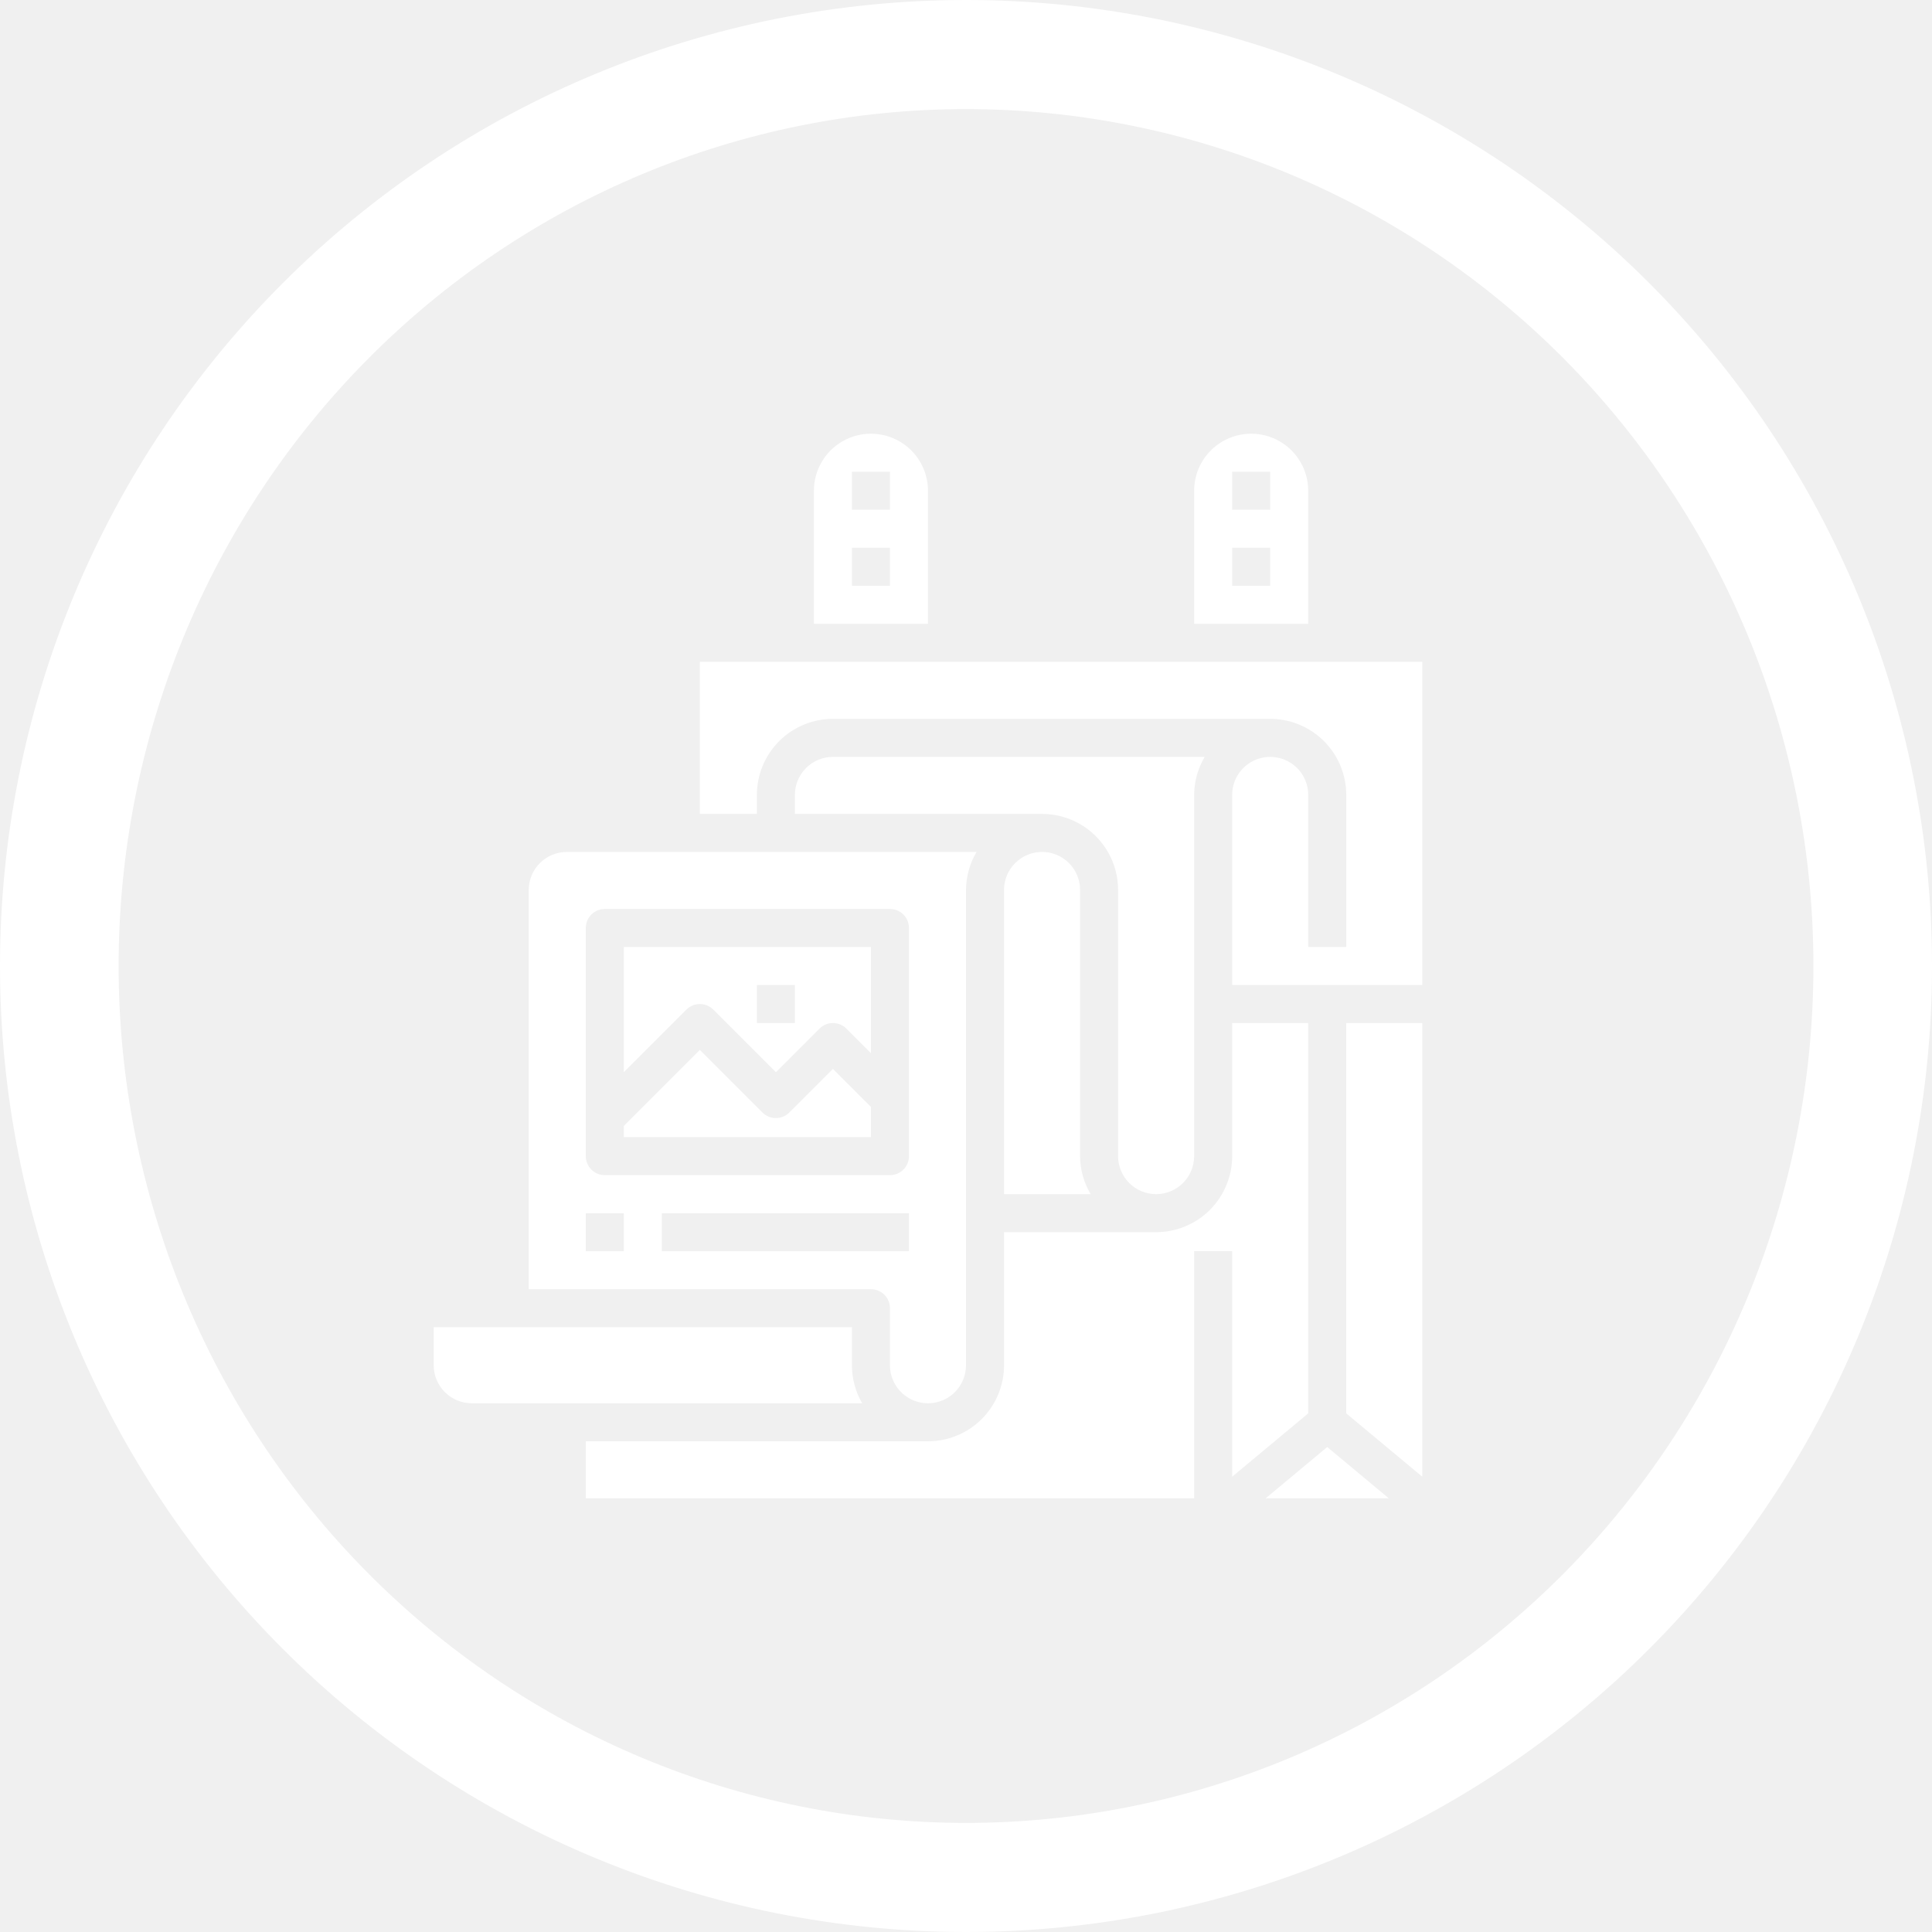
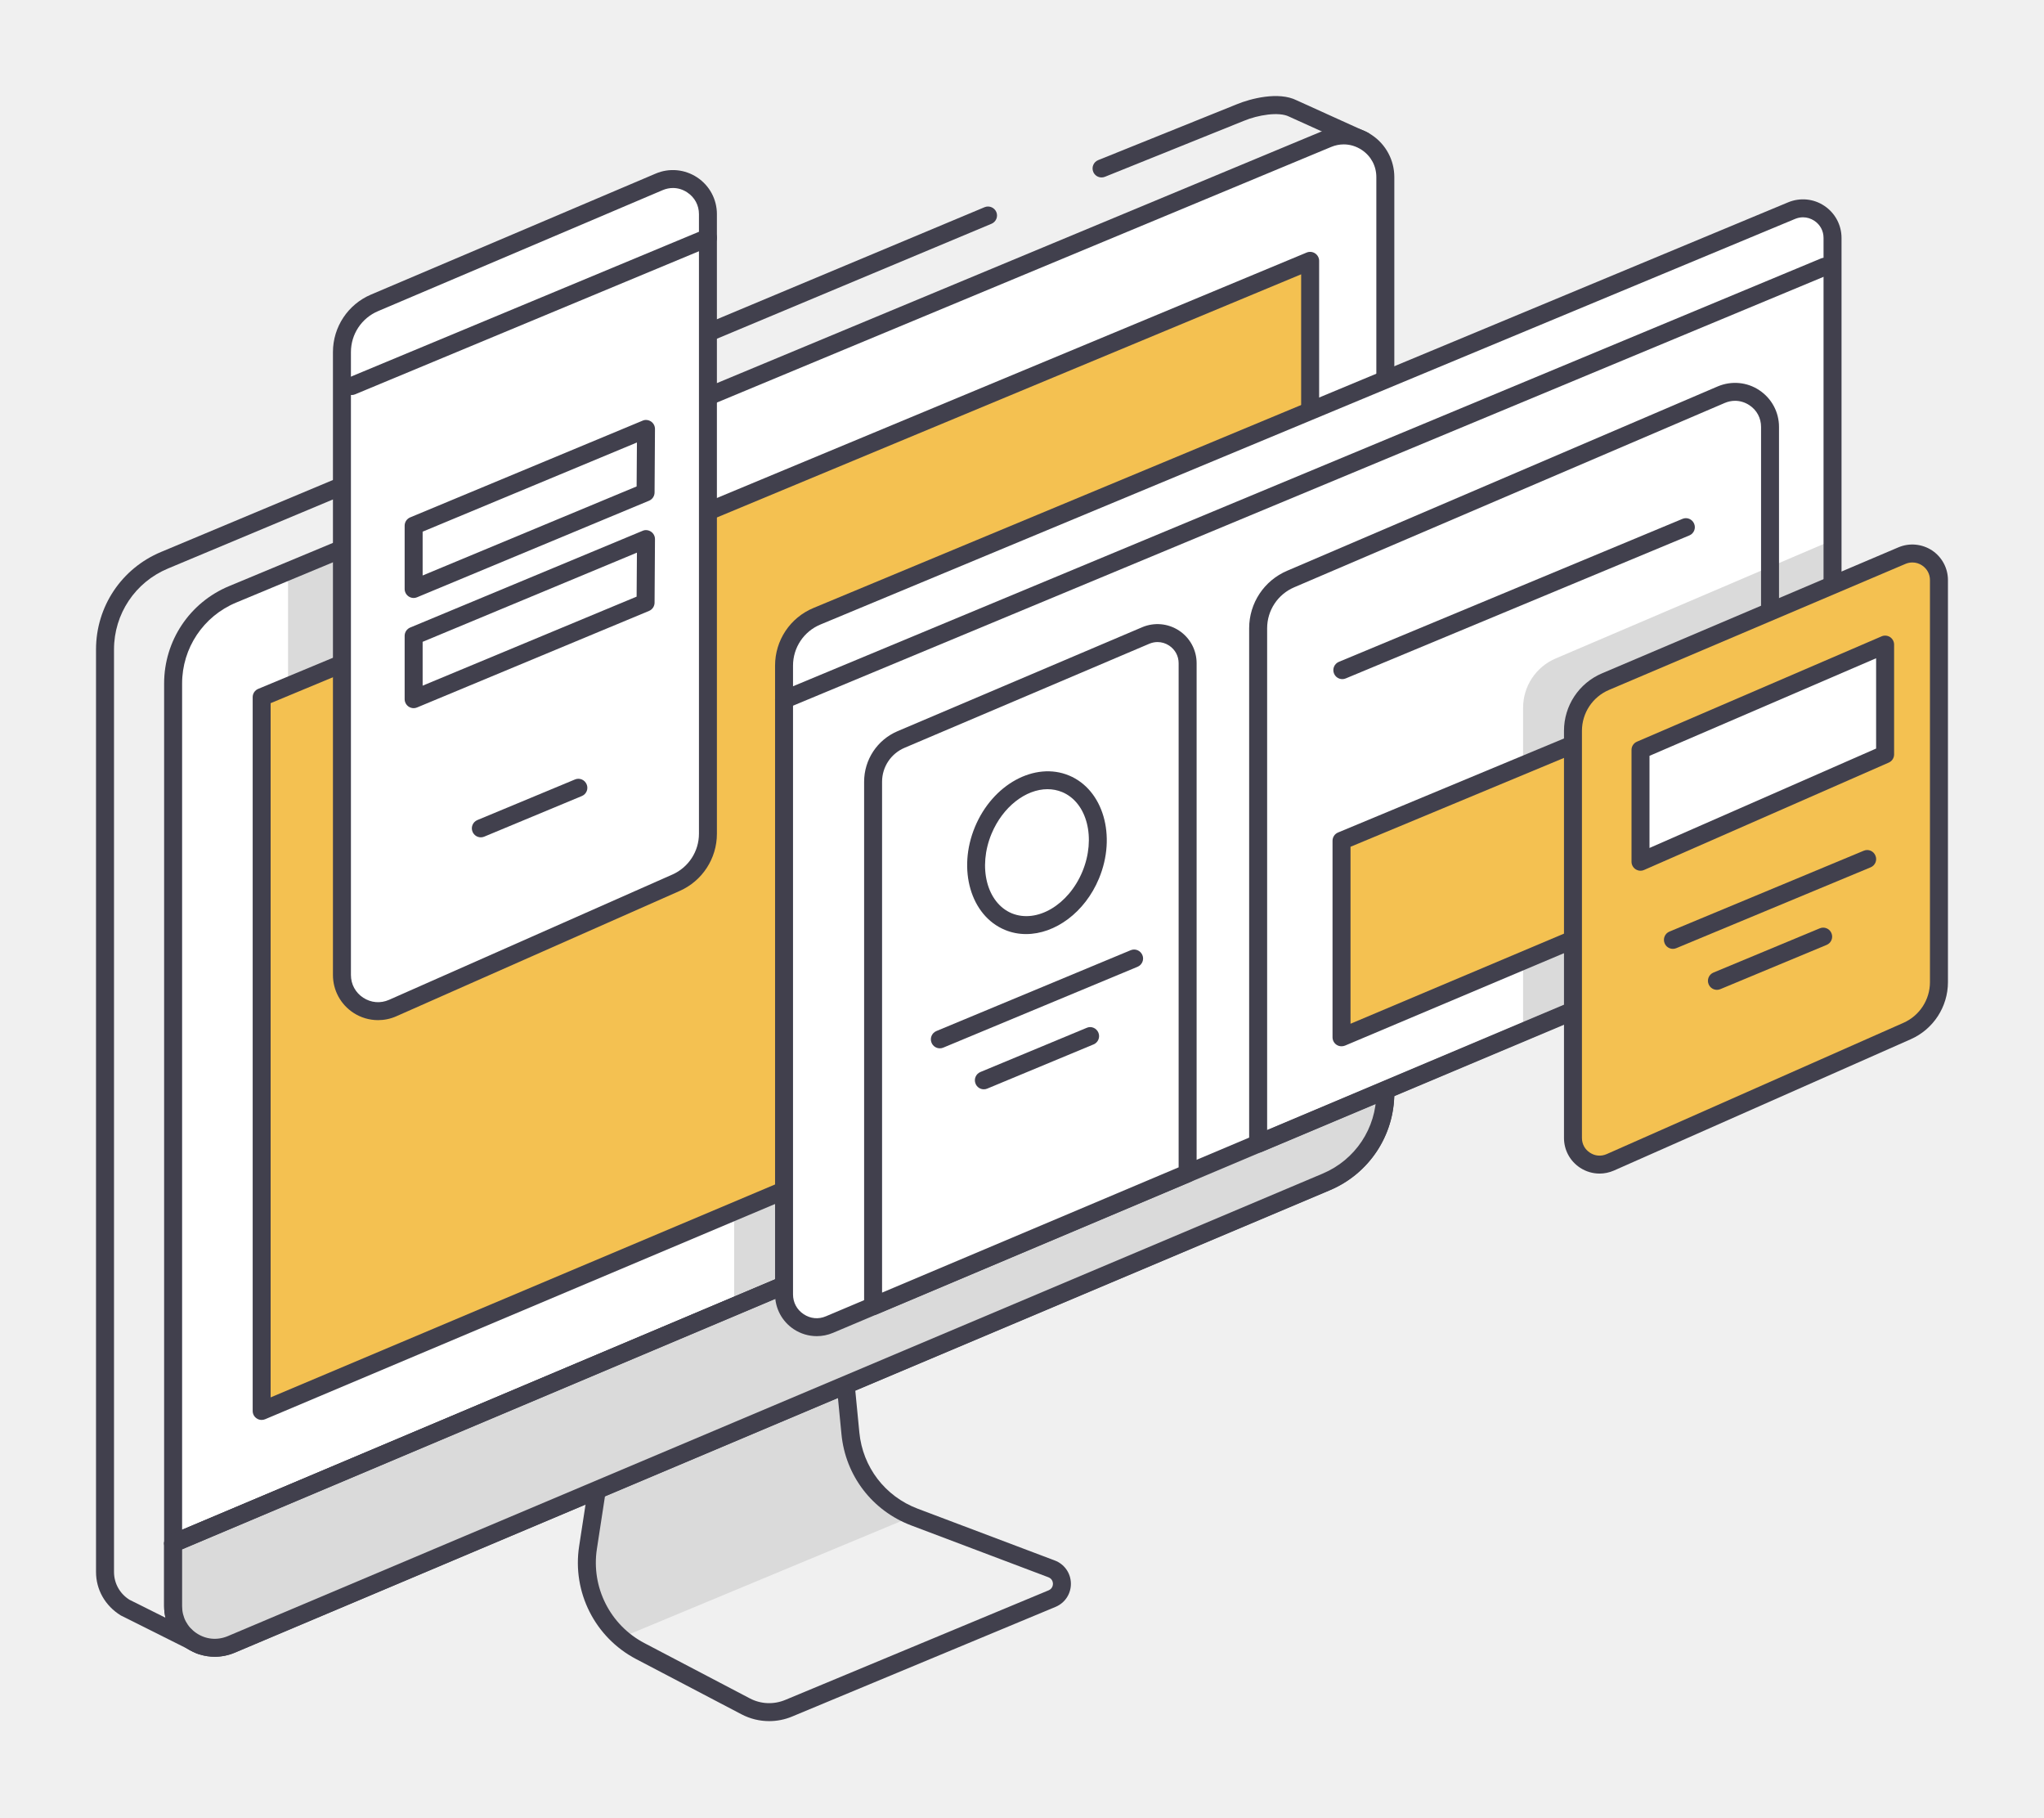
- <svg xmlns="http://www.w3.org/2000/svg" width="752pt" height="752pt" version="1.1" viewBox="0 0 752 752">
-   <g fill="#fff">
-     <path d="m376 0c-49.375 0-98.27 9.727-143.89 28.621-45.621 18.895-87.07 46.59-121.98 81.508-34.918 34.914-62.613 76.363-81.508 121.98-18.895 45.617-28.621 94.512-28.621 143.89 0 99.723 39.617 195.36 110.13 265.87 70.516 70.516 166.15 110.13 265.87 110.13 99.723 0 195.36-39.617 265.87-110.13 70.512-70.512 110.13-166.15 110.13-265.87 0-99.719-39.613-195.36-110.12-265.87-70.516-70.516-166.15-110.13-265.88-110.13zm0 42.465c43.316 0 86.207 8.625 126.23 25.387 40.02 16.762 76.379 41.332 107.01 72.305s54.926 67.738 71.5 108.21c16.578 40.465 25.105 83.84 25.105 127.64 0 88.461-34.75 173.3-96.605 235.84-61.859 62.551-145.75 97.691-233.23 97.691-43.312 0-86.207-8.625-126.22-25.387-40.02-16.762-76.383-41.332-107.01-72.301-30.629-30.973-54.926-67.742-71.504-108.21-16.574-40.469-25.105-83.84-25.105-127.64s8.531-87.172 25.105-127.64c16.578-40.469 40.871-77.238 71.5-108.21 30.629-30.969 66.992-55.539 107.01-72.301 40.02-16.762 82.914-25.387 126.23-25.387z" />
-     <path d="m277.64 392.97 24.367 24.367 16.969-16.969c2.891-2.887 7.574-2.887 10.461 0l9.57 9.57v-41.336h-96.195v48.734l24.367-24.367c2.887-2.887 7.57-2.887 10.461 0zm16.969-9.566h14.801v14.801l-14.801-0.004z" />
-     <path d="m346.4 509.2v22.199c0 5.289 2.82 10.172 7.398 12.816 4.582 2.644 10.223 2.644 14.801 0 4.578-2.644 7.398-7.527 7.398-12.816v-184.99c0.031-5.211 1.453-10.32 4.117-14.801h-159.51c-3.926 0-7.691 1.562-10.465 4.336-2.777 2.777-4.336 6.539-4.336 10.465v155.39h133.2c1.961 0 3.844 0.777 5.231 2.168 1.387 1.387 2.168 3.269 2.168 5.231zm-118.39-147.99c0-4.086 3.312-7.402 7.398-7.402h111c1.961 0 3.844 0.781 5.234 2.168 1.387 1.387 2.164 3.269 2.164 5.234v88.797c0 1.961-0.777 3.844-2.164 5.231-1.391 1.387-3.273 2.168-5.234 2.168h-111c-4.086 0-7.398-3.312-7.398-7.398zm14.801 125.8-14.801-0.004v-14.797h14.801zm14.801-14.801h96.191v14.801l-96.195-0.004z" />
-     <path d="m339 430.86-14.801-14.801-16.969 16.969c-2.887 2.887-7.57 2.887-10.461 0l-24.367-24.367-29.598 29.598v4.336h96.195z" />
-     <path d="m361.2 191.01c0-7.93-4.231-15.258-11.102-19.223-6.867-3.965-15.328-3.965-22.199 0-6.867 3.965-11.098 11.293-11.098 19.223v51.797h44.398zm-14.801 37h-14.801v-14.801h14.801zm0-29.598h-14.801v-14.801h14.801z" />
-     <path d="m450 464.8c3.922 0 7.688-1.559 10.465-4.332 2.773-2.777 4.332-6.543 4.332-10.465v-140.6c0.031-5.211 1.453-10.316 4.113-14.797h-144.71c-3.926 0-7.688 1.559-10.465 4.332-2.773 2.777-4.336 6.543-4.336 10.465v7.398l96.199 0.004c7.848 0 15.379 3.117 20.93 8.668 5.551 5.551 8.668 13.078 8.668 20.93v103.6c0 3.922 1.559 7.688 4.336 10.465 2.773 2.773 6.539 4.332 10.465 4.332z" />
-     <path d="m509.2 191.01c0-7.93-4.231-15.258-11.098-19.223-6.871-3.965-15.332-3.965-22.199 0-6.871 3.965-11.102 11.293-11.102 19.223v51.797h44.398zm-14.801 37h-14.797v-14.801h14.801zm0-29.598h-14.797v-14.801h14.801z" />
-     <path d="m492.64 583.19h47.918l-23.957-19.961z" />
-     <path d="m331.6 531.39v-14.797h-162.79v14.801-0.004c0 3.926 1.559 7.691 4.336 10.465 2.773 2.777 6.539 4.336 10.465 4.336h151.97c-2.613-4.496-3.984-9.602-3.977-14.801z" />
-     <path d="m509.2 550.13v-151.93h-29.598v51.801c0 7.848-3.117 15.379-8.668 20.93-5.551 5.551-13.082 8.668-20.93 8.668h-59.199v51.797c0 7.852-3.117 15.379-8.668 20.93-5.551 5.551-13.082 8.668-20.93 8.668h-133.2v22.199h236.79v-96.195h14.801v87.797z" />
-     <path d="m405.6 331.6c-3.926 0-7.691 1.562-10.465 4.336-2.777 2.777-4.336 6.539-4.336 10.465v118.39h33.715c-2.664-4.477-4.086-9.586-4.117-14.797v-103.6c0-3.926-1.559-7.688-4.332-10.465-2.777-2.773-6.543-4.336-10.465-4.336z" />
-     <path d="m524 550.13 29.598 24.66v-176.59h-29.598z" />
-     <path d="m272.41 257.61v59.199h22.199v-7.402c0-7.848 3.117-15.375 8.668-20.93 5.551-5.551 13.078-8.668 20.93-8.668h170.2c7.848 0 15.375 3.117 20.926 8.668 5.555 5.555 8.672 13.082 8.672 20.93v59.199h-14.801v-59.199c0-5.285-2.82-10.172-7.398-12.816-4.578-2.641-10.223-2.641-14.801 0-4.578 2.644-7.398 7.531-7.398 12.816v74h73.996v-125.8z" />
+ <svg xmlns="http://www.w3.org/2000/svg" width="21.287mm" height="18.92mm" viewBox="0 0 21.287 18.92" version="1.1" id="svg8037">
+   <defs id="defs8031" />
+   <g id="layer1" transform="translate(-90.95619,-63.7491)">
+     <g id="g14571" transform="matrix(0.3527778,0,0,-0.3527778,-48.93764,121.6709)">
+       <g id="g1664" transform="translate(421.6545,121.8854)">
+         <path d="M 0,0 -1.167,12.011 -5.672,10.137 -7.747,-3.371 c -0.155,-1.011 0.232,-2.005 0.979,-2.658 l 8.613,3.583 C 0.822,-2.038 0.107,-1.099 0,0" style="fill:#dadada;fill-opacity:1;fill-rule:nonzero;stroke:none" id="path1666" />
+       </g>
+       <g id="g1668" transform="translate(416.2224,131.8347)">
+         <path d="m 0,0 -2.052,-13.36 c -0.174,-1.131 0.389,-2.249 1.404,-2.781 l 3.111,-1.631 c 0.325,-0.171 0.705,-0.186 1.044,-0.046 l 7.776,3.235 c 0.12,0.051 0.128,0.163 0.128,0.196 -10e-4,0.033 -0.013,0.144 -0.135,0.19 l -4.047,1.529 c -1.152,0.435 -1.942,1.467 -2.061,2.692 L 4.036,1.68 Z m 3.033,-18.443 c -0.281,0 -0.56,0.067 -0.816,0.201 l -3.112,1.631 c -1.214,0.637 -1.891,1.976 -1.681,3.332 l 2.075,13.507 c 0.014,0.091 0.074,0.168 0.16,0.204 L 4.164,2.307 C 4.24,2.34 4.33,2.333 4.402,2.29 4.474,2.247 4.521,2.172 4.53,2.088 L 5.696,-9.924 c 0.1,-1.023 0.759,-1.885 1.721,-2.249 l 4.046,-1.528 c 0.286,-0.107 0.473,-0.373 0.478,-0.678 0.005,-0.304 -0.173,-0.576 -0.454,-0.693 L 3.71,-18.308 c -0.218,-0.091 -0.447,-0.135 -0.677,-0.135" style="fill:#41404d;fill-opacity:1;fill-rule:nonzero;stroke:none" id="path1670" />
+       </g>
+       <g id="g1672" transform="translate(402.4621,115.3683)">
+         <path d="m 0,0 c -0.041,0 -0.081,0.009 -0.118,0.028 l -2.23,1.115 c -0.465,0.288 -0.73,0.763 -0.73,1.283 v 27.227 c 0,1.263 0.754,2.391 1.919,2.876 l 24.311,10.175 c 0.134,0.056 0.291,-0.007 0.348,-0.142 0.057,-0.135 -0.008,-0.291 -0.143,-0.347 L -0.955,32.04 C -1.922,31.637 -2.547,30.7 -2.547,29.653 V 2.426 c 0,-0.336 0.171,-0.642 0.457,-0.821 L 0.118,0.503 C 0.25,0.437 0.303,0.278 0.237,0.147 0.191,0.054 0.098,0 0,0" style="fill:#41404d;fill-opacity:1;fill-rule:nonzero;stroke:none" id="path1674" />
+       </g>
+       <g id="g1676" transform="translate(429.0686,158.9509)">
+         <path d="m 0,0 c -0.105,0 -0.204,0.062 -0.246,0.166 -0.055,0.136 0.011,0.29 0.146,0.345 L 3.991,2.159 C 4.396,2.327 5.225,2.544 5.76,2.276 L 7.836,1.335 C 7.969,1.275 8.029,1.118 7.968,0.985 7.907,0.852 7.752,0.793 7.617,0.853 L 5.532,1.797 C 5.235,1.944 4.621,1.847 4.192,1.667 L 0.099,0.019 C 0.066,0.006 0.033,0 0,0" style="fill:#41404d;fill-opacity:1;fill-rule:nonzero;stroke:none" id="path1678" />
+       </g>
+       <g id="g1680" transform="translate(403.4148,146.6452)">
+         <path d="m 0,0 32.329,13.45 c 0.81,0.337 1.702,-0.258 1.702,-1.135 v -27.033 c 0,-1.146 -0.686,-2.18 -1.741,-2.625 L -0.047,-30.991 c -0.811,-0.342 -1.708,0.253 -1.708,1.133 V -2.631 C -1.755,-1.48 -1.062,-0.442 0,0" style="fill:#ffffff;fill-opacity:1;fill-rule:nonzero;stroke:none" id="path1682" />
+       </g>
+       <g id="g1684" transform="translate(405.0529,143.9362)">
+         <path d="M 0,0 V 3.39 L 1.591,4.052 V 0.662 Z" style="fill:#dadada;fill-opacity:1;fill-rule:nonzero;stroke:none" id="path1686" />
+       </g>
+       <g id="g1688" transform="translate(435.7434,160.0954)">
+         <path d="m 0,0 h 0.006 z m 0.476,-0.169 c -0.126,0 -0.252,-0.025 -0.374,-0.076 l -32.33,-13.449 c -0.965,-0.404 -1.59,-1.341 -1.59,-2.387 v -27.227 c 0,-0.33 0.157,-0.623 0.432,-0.804 0.274,-0.183 0.605,-0.214 0.907,-0.084 l 32.336,13.647 c 0.96,0.405 1.58,1.34 1.58,2.382 v 27.032 c 0,0.327 -0.156,0.62 -0.429,0.802 -0.163,0.108 -0.347,0.164 -0.532,0.164 m -33.33,-44.635 c -0.29,0 -0.577,0.084 -0.825,0.249 -0.42,0.278 -0.67,0.744 -0.67,1.247 v 27.227 c 0,1.262 0.753,2.391 1.918,2.875 L -0.102,0.245 C 0.359,0.437 0.884,0.387 1.303,0.108 1.719,-0.169 1.968,-0.634 1.968,-1.135 v -27.032 c 0,-1.257 -0.747,-2.383 -1.904,-2.871 l -32.336,-13.648 c -0.187,-0.078 -0.385,-0.118 -0.582,-0.118" style="fill:#41404d;fill-opacity:1;fill-rule:nonzero;stroke:none" id="path1690" />
+       </g>
+       <g id="g1692" transform="translate(418.2224,125.6335)">
+         <path d="M 0,0 V 2.848 L 1.591,3.51 V 0.662 Z" style="fill:#dadada;fill-opacity:1;fill-rule:nonzero;stroke:none" id="path1694" />
+       </g>
+       <g id="g1696" transform="translate(437.4455,133.7497)">
+         <path d="M 0,0 -35.785,-15.111" style="fill:#dadada;fill-opacity:1;fill-rule:nonzero;stroke:none" id="path1698" />
+       </g>
+       <g id="g1700" transform="translate(401.6599,118.3727)">
+         <path d="m 0,0 c -0.104,0 -0.202,0.061 -0.245,0.162 -0.056,0.135 0.007,0.291 0.141,0.348 l 35.786,15.112 c 0.138,0.058 0.292,-0.008 0.348,-0.142 0.056,-0.135 -0.007,-0.291 -0.141,-0.348 L 0.104,0.021 C 0.069,0.006 0.034,0 0,0" style="fill:#41404d;fill-opacity:1;fill-rule:nonzero;stroke:none" id="path1702" />
+       </g>
+       <g id="g1704" transform="translate(437.4455,133.7497)">
+         <path d="m 0,0 v -1.818 c 0,-1.144 -0.687,-2.18 -1.746,-2.625 l -32.33,-13.655 c -0.818,-0.337 -1.709,0.253 -1.709,1.132 v 1.855 z" style="fill:#dadada;fill-opacity:1;fill-rule:nonzero;stroke:none" id="path1706" />
+       </g>
+       <g id="g1708" transform="translate(401.9255,118.4621)">
+         <path d="m 0,0 v -1.678 c 0,-0.326 0.154,-0.616 0.425,-0.797 0.274,-0.184 0.608,-0.217 0.919,-0.089 l 32.327,13.653 c 0.962,0.405 1.583,1.339 1.583,2.381 v 1.418 z m 0.964,-3.17 c -0.294,0 -0.585,0.086 -0.835,0.253 -0.413,0.277 -0.66,0.741 -0.66,1.239 v 1.854 c 0,0.107 0.065,0.203 0.162,0.244 l 35.785,15.112 c 0.083,0.033 0.177,0.027 0.25,-0.024 0.074,-0.049 0.119,-0.132 0.119,-0.22 V 13.47 c 0,-1.256 -0.749,-2.382 -1.908,-2.87 L 1.548,-3.054 C 1.359,-3.132 1.161,-3.17 0.964,-3.17" style="fill:#41404d;fill-opacity:1;fill-rule:nonzero;stroke:none" id="path1710" />
+       </g>
+       <g id="g1712" transform="translate(404.2732,143.612)">
+         <path d="M 0,0 30.953,12.877 V -8.003 L 0,-21.066 Z" style="fill:#f4c151;fill-opacity:1;fill-rule:nonzero;stroke:none" id="path1714" />
+       </g>
+       <g id="g1716" transform="translate(404.5388,143.4348)">
+         <path d="M 0,0 V -20.489 L 30.422,-7.65 v 20.307 z m -0.265,-21.154 c -0.052,0 -0.103,0.014 -0.147,0.045 -0.074,0.048 -0.118,0.131 -0.118,0.22 V 0.177 c 0,0.107 0.064,0.204 0.163,0.245 L 30.586,13.3 c 0.081,0.033 0.175,0.024 0.248,-0.025 0.074,-0.049 0.119,-0.132 0.119,-0.22 V -7.826 c 0,-0.107 -0.064,-0.203 -0.162,-0.245 L -0.162,-21.133 c -0.033,-0.014 -0.068,-0.021 -0.103,-0.021" style="fill:#41404d;fill-opacity:1;fill-rule:nonzero;stroke:none" id="path1718" />
+       </g>
+       <g id="g1720" transform="translate(401.6599,118.6389)">
+         <path d="M 0,0 35.786,15.104" style="fill:#ffffff;fill-opacity:1;fill-rule:nonzero;stroke:none" id="path1722" />
+       </g>
+       <g id="g1724" transform="translate(401.6599,118.3737)">
+         <path d="m 0,0 c -0.104,0 -0.202,0.061 -0.245,0.162 -0.056,0.135 0.007,0.291 0.141,0.348 l 35.787,15.103 c 0.137,0.059 0.292,-0.007 0.348,-0.141 0.057,-0.136 -0.007,-0.291 -0.141,-0.348 L 0.104,0.021 C 0.069,0.006 0.034,0 0,0" style="fill:#41404d;fill-opacity:1;fill-rule:nonzero;stroke:none" id="path1726" />
+       </g>
+       <g id="g1728" transform="translate(420.6677,146.0012)">
+         <path d="m 0,0 28.772,11.97 c 0.575,0.239 1.208,-0.183 1.208,-0.806 V -7.36 c 0,-0.635 -0.38,-1.208 -0.965,-1.455 L 0.368,-20.905 c -0.637,-0.269 -1.341,0.198 -1.341,0.889 v 18.558 c 0,0.637 0.384,1.213 0.973,1.458" style="fill:#ffffff;fill-opacity:1;fill-rule:nonzero;stroke:none" id="path1730" />
+       </g>
+       <g id="g1732" transform="translate(407.6057,155.2502)">
+         <path d="M 0,0 8.403,3.57 C 9.085,3.86 9.842,3.359 9.842,2.618 V -15.67 c 0,-0.625 -0.369,-1.192 -0.941,-1.445 l -8.365,-3.698 c -0.705,-0.312 -1.498,0.205 -1.498,0.975 V -1.454 C -0.962,-0.82 -0.583,-0.248 0,0" style="fill:#ffffff;fill-opacity:1;fill-rule:nonzero;stroke:none" id="path1734" />
+       </g>
+       <g id="g1736" transform="translate(407.6062,155.2502)">
+         <path d="M 0,0 H 0.006 Z M 8.81,3.389 C 8.708,3.389 8.606,3.368 8.506,3.326 L 0.104,-0.245 c -0.487,-0.206 -0.801,-0.681 -0.801,-1.209 v -18.383 c 0,-0.276 0.133,-0.52 0.364,-0.672 0.233,-0.15 0.507,-0.173 0.761,-0.062 l 8.365,3.698 c 0.476,0.211 0.784,0.683 0.784,1.203 V 2.618 C 9.577,2.88 9.451,3.114 9.231,3.259 9.102,3.345 8.957,3.389 8.81,3.389 M 0.104,-21.17 c -0.254,0 -0.507,0.072 -0.727,0.216 -0.379,0.247 -0.605,0.665 -0.605,1.117 v 18.383 c 0,0.742 0.442,1.408 1.124,1.698 l 8.403,3.57 C 8.701,3.986 9.159,3.943 9.524,3.702 9.89,3.46 10.107,3.055 10.107,2.618 V -15.67 c 0,-0.73 -0.431,-1.392 -1.099,-1.687 L 0.643,-21.056 C 0.47,-21.133 0.286,-21.17 0.104,-21.17" style="fill:#41404d;fill-opacity:1;fill-rule:nonzero;stroke:none" id="path1738" />
+       </g>
+       <g id="g1740" transform="translate(415.6203,151.528)">
+         <path d="m 0,0 -6.86,-2.854 v -1.869 l 6.847,2.848 z" style="fill:#ffffff;fill-opacity:1;fill-rule:nonzero;stroke:none" id="path1742" />
+       </g>
+       <g id="g1744" transform="translate(409.0261,148.4963)">
+         <path d="m 0,0 v -1.293 l 6.317,2.628 0.009,1.297 z m -0.265,-1.957 c -0.052,0 -0.103,0.016 -0.148,0.045 -0.073,0.05 -0.118,0.132 -0.118,0.221 v 1.868 c 0,0.107 0.065,0.204 0.164,0.245 l 6.86,2.854 C 6.573,3.313 6.667,3.3 6.742,3.252 6.816,3.202 6.86,3.118 6.859,3.029 L 6.847,1.155 C 6.846,1.05 6.782,0.954 6.683,0.913 L -0.164,-1.936 C -0.196,-1.95 -0.231,-1.957 -0.265,-1.957" style="fill:#41404d;fill-opacity:1;fill-rule:nonzero;stroke:none" id="path1746" />
+       </g>
+       <g id="g1748" transform="translate(415.6203,148.2766)">
+         <path d="m 0,0 -6.86,-2.854 v -1.869 l 6.847,2.848 z" style="fill:#ffffff;fill-opacity:1;fill-rule:nonzero;stroke:none" id="path1750" />
+       </g>
+       <g id="g1752" transform="translate(409.0261,145.2453)">
+         <path d="m 0,0 v -1.294 l 6.317,2.628 0.009,1.298 z m -0.265,-1.958 c -0.052,0 -0.103,0.016 -0.148,0.045 -0.073,0.05 -0.118,0.132 -0.118,0.221 v 1.869 c 0,0.107 0.065,0.204 0.164,0.245 l 6.86,2.854 C 6.573,3.312 6.667,3.301 6.742,3.251 6.816,3.202 6.86,3.118 6.859,3.029 L 6.847,1.154 C 6.846,1.049 6.782,0.953 6.683,0.912 l -6.847,-2.849 c -0.032,-0.014 -0.067,-0.021 -0.101,-0.021" style="fill:#41404d;fill-opacity:1;fill-rule:nonzero;stroke:none" id="path1754" />
+       </g>
+       <g id="g1756" transform="translate(410.7444,139.4753)">
+         <path d="m 0,0 c -0.104,0 -0.202,0.061 -0.245,0.164 -0.057,0.134 0.008,0.29 0.143,0.346 L 2.777,1.707 C 2.912,1.765 3.067,1.7 3.124,1.563 3.181,1.429 3.116,1.273 2.98,1.218 L 0.102,0.021 C 0.068,0.006 0.034,0 0,0" style="fill:#41404d;fill-opacity:1;fill-rule:nonzero;stroke:none" id="path1758" />
+       </g>
+       <g id="g1760" transform="translate(406.9328,152.5295)">
+         <path d="m 0,0 c -0.104,0 -0.202,0.062 -0.245,0.164 -0.057,0.135 0.008,0.29 0.143,0.346 L 10.414,4.886 C 10.547,4.939 10.704,4.877 10.76,4.743 10.817,4.607 10.753,4.452 10.617,4.396 L 0.102,0.021 C 0.068,0.006 0.034,0 0,0" style="fill:#41404d;fill-opacity:1;fill-rule:nonzero;stroke:none" id="path1762" />
+       </g>
+       <g id="g1764" transform="translate(450.6477,137.5944)">
+         <path d="M 0,0 V 10.651 L -8.173,7.16 C -8.756,6.912 -9.135,6.339 -9.135,5.706 v -9.577 z" style="fill:#dadada;fill-opacity:1;fill-rule:nonzero;stroke:none" id="path1766" />
+       </g>
+       <g id="g1768" transform="translate(449.4392,157.9714)">
+         <path d="m 0,0 h 0.006 z m 0.338,-0.197 c -0.08,0 -0.159,-0.016 -0.236,-0.048 l -28.771,-11.97 c -0.492,-0.204 -0.81,-0.681 -0.81,-1.214 v -18.557 c 0,-0.239 0.114,-0.452 0.313,-0.583 0.199,-0.133 0.438,-0.158 0.66,-0.062 l 28.645,12.09 c 0.489,0.206 0.804,0.681 0.804,1.21 v 18.525 c 0,0.207 -0.098,0.391 -0.27,0.505 -0.103,0.069 -0.219,0.104 -0.335,0.104 m -29.116,-33.021 c -0.239,0 -0.476,0.07 -0.681,0.206 -0.344,0.229 -0.55,0.613 -0.55,1.026 v 18.557 c 0,0.749 0.446,1.417 1.136,1.703 L -0.102,0.245 C 0.25,0.391 0.65,0.354 0.967,0.141 1.284,-0.07 1.474,-0.424 1.474,-0.806 v -18.525 c 0,-0.744 -0.443,-1.41 -1.129,-1.699 L -28.3,-33.121 c -0.154,-0.065 -0.317,-0.097 -0.478,-0.097" style="fill:#41404d;fill-opacity:1;fill-rule:nonzero;stroke:none" id="path1770" />
+       </g>
+       <g id="g1772" transform="translate(447.7697,152.3586)">
+         <path d="m 0,0 c -0.102,0 -0.204,-0.021 -0.303,-0.063 l -12.709,-5.44 c -0.487,-0.207 -0.801,-0.682 -0.801,-1.21 v -14.814 l 14.581,6.137 v 14.619 c 0,0.262 -0.125,0.497 -0.344,0.641 C 0.293,-0.044 0.148,0 0,0 m -14.078,-22.191 c -0.052,0 -0.103,0.014 -0.148,0.044 -0.073,0.049 -0.118,0.131 -0.118,0.221 v 15.213 c 0,0.742 0.441,1.408 1.124,1.698 l 12.709,5.44 C -0.104,0.596 0.354,0.555 0.717,0.312 1.081,0.07 1.298,-0.333 1.298,-0.771 v -14.795 c 0,-0.107 -0.064,-0.204 -0.162,-0.245 l -15.112,-6.36 c -0.033,-0.013 -0.067,-0.02 -0.102,-0.02" style="fill:#41404d;fill-opacity:1;fill-rule:nonzero;stroke:none" id="path1774" />
+       </g>
+       <g id="g1776" transform="translate(423.1506,142.364)">
+         <path d="M 0,0 7.221,3.068 C 7.808,3.317 8.458,2.887 8.458,2.25 v -15.056 l -9.285,-3.92 V -1.25 c 0,0.545 0.326,1.037 0.827,1.25" style="fill:#ffffff;fill-opacity:1;fill-rule:nonzero;stroke:none" id="path1778" />
+       </g>
+       <g id="g1780" transform="translate(423.1511,142.3635)">
+         <path d="M 0,0 H 0.006 Z M 7.571,2.875 C 7.488,2.875 7.405,2.858 7.325,2.824 L 0.104,-0.245 C -0.3,-0.416 -0.562,-0.81 -0.562,-1.249 v -15.076 l 8.755,3.697 V 2.25 C 8.193,2.463 8.09,2.653 7.913,2.771 7.808,2.84 7.69,2.875 7.571,2.875 M -0.827,-16.99 c -0.052,0 -0.103,0.014 -0.146,0.044 -0.075,0.049 -0.119,0.132 -0.119,0.221 v 15.476 c 0,0.653 0.388,1.239 0.988,1.494 L 7.117,3.313 C 7.475,3.464 7.882,3.427 8.206,3.213 8.53,2.999 8.724,2.638 8.724,2.25 v -15.055 c 0,-0.107 -0.064,-0.203 -0.162,-0.244 l -9.285,-3.921 c -0.033,-0.013 -0.069,-0.02 -0.104,-0.02" style="fill:#41404d;fill-opacity:1;fill-rule:nonzero;stroke:none" id="path1782" />
+       </g>
+       <g id="g1784" transform="translate(424.2951,133.2482)">
+         <path d="m 0,0 c -0.104,0 -0.202,0.061 -0.245,0.164 -0.057,0.134 0.008,0.29 0.143,0.346 L 5.632,2.895 C 5.767,2.952 5.921,2.888 5.979,2.752 6.036,2.618 5.971,2.462 5.835,2.406 L 0.102,0.021 C 0.068,0.006 0.034,0 0,0" style="fill:#41404d;fill-opacity:1;fill-rule:nonzero;stroke:none" id="path1786" />
+       </g>
+       <g id="g1788" transform="translate(436.153,139.3742)">
+         <path d="M 0,0 8.522,3.545 V -2.204 L 0,-5.8 Z" style="fill:#f4c151;fill-opacity:1;fill-rule:nonzero;stroke:none" id="path1790" />
+       </g>
+       <g id="g1792" transform="translate(436.4182,139.1965)">
+         <path d="m 0,0 v -5.223 l 7.992,3.373 v 5.176 z m -0.266,-5.888 c -0.051,0 -0.102,0.014 -0.147,0.044 -0.073,0.049 -0.118,0.132 -0.118,0.221 v 5.8 c 0,0.107 0.064,0.204 0.164,0.245 L 8.156,3.968 C 8.237,4.004 8.33,3.993 8.404,3.944 8.478,3.895 8.522,3.813 8.522,3.724 v -5.75 c 0,-0.107 -0.064,-0.203 -0.161,-0.245 l -8.523,-3.597 c -0.033,-0.013 -0.068,-0.02 -0.104,-0.02" style="fill:#41404d;fill-opacity:1;fill-rule:nonzero;stroke:none" id="path1794" />
+       </g>
+       <g id="g1796" transform="translate(425.5935,132.0388)">
+         <path d="m 0,0 c -0.104,0 -0.202,0.061 -0.244,0.164 -0.057,0.134 0.007,0.29 0.142,0.346 L 3.036,1.814 C 3.169,1.874 3.325,1.808 3.382,1.671 3.438,1.537 3.375,1.381 3.239,1.325 L 0.102,0.021 C 0.069,0.006 0.034,0 0,0" style="fill:#41404d;fill-opacity:1;fill-rule:nonzero;stroke:none" id="path1798" />
+       </g>
+       <g id="g1800" transform="translate(436.1765,144.1447)">
+         <path d="m 0,0 c -0.104,0 -0.202,0.061 -0.245,0.164 -0.057,0.134 0.008,0.29 0.143,0.346 L 10.04,4.729 C 10.174,4.787 10.33,4.722 10.386,4.586 10.443,4.451 10.379,4.295 10.243,4.24 L 0.102,0.021 C 0.068,0.006 0.034,0 0,0" style="fill:#41404d;fill-opacity:1;fill-rule:nonzero;stroke:none" id="path1802" />
+       </g>
+       <g id="g1804" transform="translate(419.695,143.2712)">
+         <path d="m 0,0 c -0.104,0 -0.202,0.061 -0.245,0.164 -0.057,0.134 0.008,0.29 0.143,0.346 l 30.718,12.781 c 0.134,0.054 0.29,-0.008 0.346,-0.143 0.057,-0.135 -0.007,-0.291 -0.143,-0.347 L 0.102,0.021 C 0.068,0.006 0.034,0 0,0" style="fill:#41404d;fill-opacity:1;fill-rule:nonzero;stroke:none" id="path1806" />
+       </g>
+       <g id="g1808" transform="translate(428.7478,138.3625)">
+         <path d="m 0,0 c -0.467,-1.123 -1.556,-1.737 -2.432,-1.373 -0.875,0.364 -1.206,1.57 -0.739,2.692 0.467,1.123 1.555,1.738 2.431,1.374 C 0.136,2.328 0.467,1.123 0,0" style="fill:#ffffff;fill-opacity:1;fill-rule:nonzero;stroke:none" id="path1810" />
+       </g>
+       <g id="g1812" transform="translate(427.4734,140.8962)">
+         <path d="m 0,0 c -0.639,0 -1.319,-0.515 -1.653,-1.316 -0.409,-0.986 -0.14,-2.039 0.597,-2.347 0.743,-0.304 1.676,0.247 2.085,1.23 0.409,0.987 0.142,2.039 -0.597,2.348 C 0.293,-0.028 0.148,0 0,0 m -0.632,-4.276 c -0.213,0 -0.425,0.039 -0.627,0.124 -1.01,0.42 -1.405,1.784 -0.883,3.039 0.522,1.257 1.768,1.936 2.777,1.517 1.01,-0.42 1.407,-1.783 0.884,-3.04 -0.417,-1.004 -1.298,-1.64 -2.151,-1.64" style="fill:#41404d;fill-opacity:1;fill-rule:nonzero;stroke:none" id="path1814" />
+       </g>
+       <g id="g1816" transform="translate(443.947,144.071)">
+         <path d="M 0,0 8.75,3.718 C 9.268,3.938 9.842,3.558 9.842,2.996 V -8.869 c 0,-0.625 -0.369,-1.192 -0.941,-1.444 L 0.14,-14.187 c -0.518,-0.229 -1.102,0.151 -1.102,0.718 V -1.454 C -0.962,-0.82 -0.583,-0.248 0,0" style="fill:#f4c151;fill-opacity:1;fill-rule:nonzero;stroke:none" id="path1818" />
+       </g>
+       <g id="g1820" transform="translate(443.947,144.0715)">
+         <path d="M 0,0 H 0.006 Z M 9.059,3.516 C 8.99,3.516 8.92,3.502 8.854,3.474 l -8.75,-3.719 c -0.487,-0.206 -0.801,-0.681 -0.801,-1.209 v -12.015 c 0,-0.179 0.086,-0.338 0.237,-0.435 0.149,-0.098 0.328,-0.114 0.494,-0.041 l 8.76,3.874 c 0.476,0.21 0.783,0.682 0.783,1.202 V 2.996 C 9.577,3.173 9.492,3.331 9.344,3.429 9.257,3.487 9.159,3.516 9.059,3.516 M -0.176,-14.52 c -0.201,0 -0.401,0.058 -0.574,0.171 -0.299,0.195 -0.477,0.523 -0.477,0.88 v 12.015 c 0,0.742 0.44,1.408 1.123,1.698 L 8.647,3.963 C 8.974,4.101 9.343,4.064 9.638,3.872 9.932,3.676 10.108,3.349 10.108,2.996 V -8.869 c 0,-0.73 -0.431,-1.392 -1.1,-1.687 L 0.249,-14.43 c -0.137,-0.06 -0.282,-0.09 -0.425,-0.09" style="fill:#41404d;fill-opacity:1;fill-rule:nonzero;stroke:none" id="path1822" />
+       </g>
+       <g id="g1824" transform="translate(444.9787,142.0558)">
+         <path d="m 0,0 7.221,3.107 v -3.24 L 0,-3.301 Z" style="fill:#ffffff;fill-opacity:1;fill-rule:nonzero;stroke:none" id="path1826" />
+       </g>
+       <g id="g1828" transform="translate(445.2444,141.8806)">
+         <path d="M 0,0 V -2.719 L 6.69,0.215 V 2.88 Z m -0.266,-3.391 c -0.05,0 -0.101,0.015 -0.145,0.044 -0.074,0.048 -0.12,0.132 -0.12,0.222 v 3.3 c 0,0.106 0.064,0.202 0.161,0.243 L 6.851,3.526 C 6.932,3.562 7.027,3.553 7.102,3.505 7.176,3.455 7.221,3.372 7.221,3.283 V 0.042 c 0,-0.105 -0.062,-0.201 -0.159,-0.242 l -7.221,-3.168 c -0.034,-0.016 -0.07,-0.023 -0.107,-0.023" style="fill:#41404d;fill-opacity:1;fill-rule:nonzero;stroke:none" id="path1830" />
+       </g>
+       <g id="g1832" transform="translate(445.9353,136.1838)">
+         <path d="m 0,0 c -0.104,0 -0.202,0.061 -0.244,0.164 -0.057,0.134 0.007,0.29 0.142,0.346 L 5.634,2.896 C 5.768,2.954 5.924,2.888 5.979,2.752 6.037,2.618 5.973,2.462 5.837,2.406 L 0.102,0.021 C 0.068,0.006 0.034,0 0,0" style="fill:#41404d;fill-opacity:1;fill-rule:nonzero;stroke:none" id="path1834" />
+       </g>
+       <g id="g1836" transform="translate(447.2351,134.9743)">
+         <path d="m 0,0 c -0.104,0 -0.202,0.062 -0.245,0.164 -0.057,0.135 0.008,0.29 0.143,0.346 L 3.035,1.815 C 3.169,1.872 3.325,1.809 3.381,1.672 3.438,1.537 3.374,1.382 3.238,1.326 L 0.102,0.021 C 0.068,0.006 0.034,0 0,0" style="fill:#41404d;fill-opacity:1;fill-rule:nonzero;stroke:none" id="path1838" />
+       </g>
+     </g>
  </g>
</svg>
